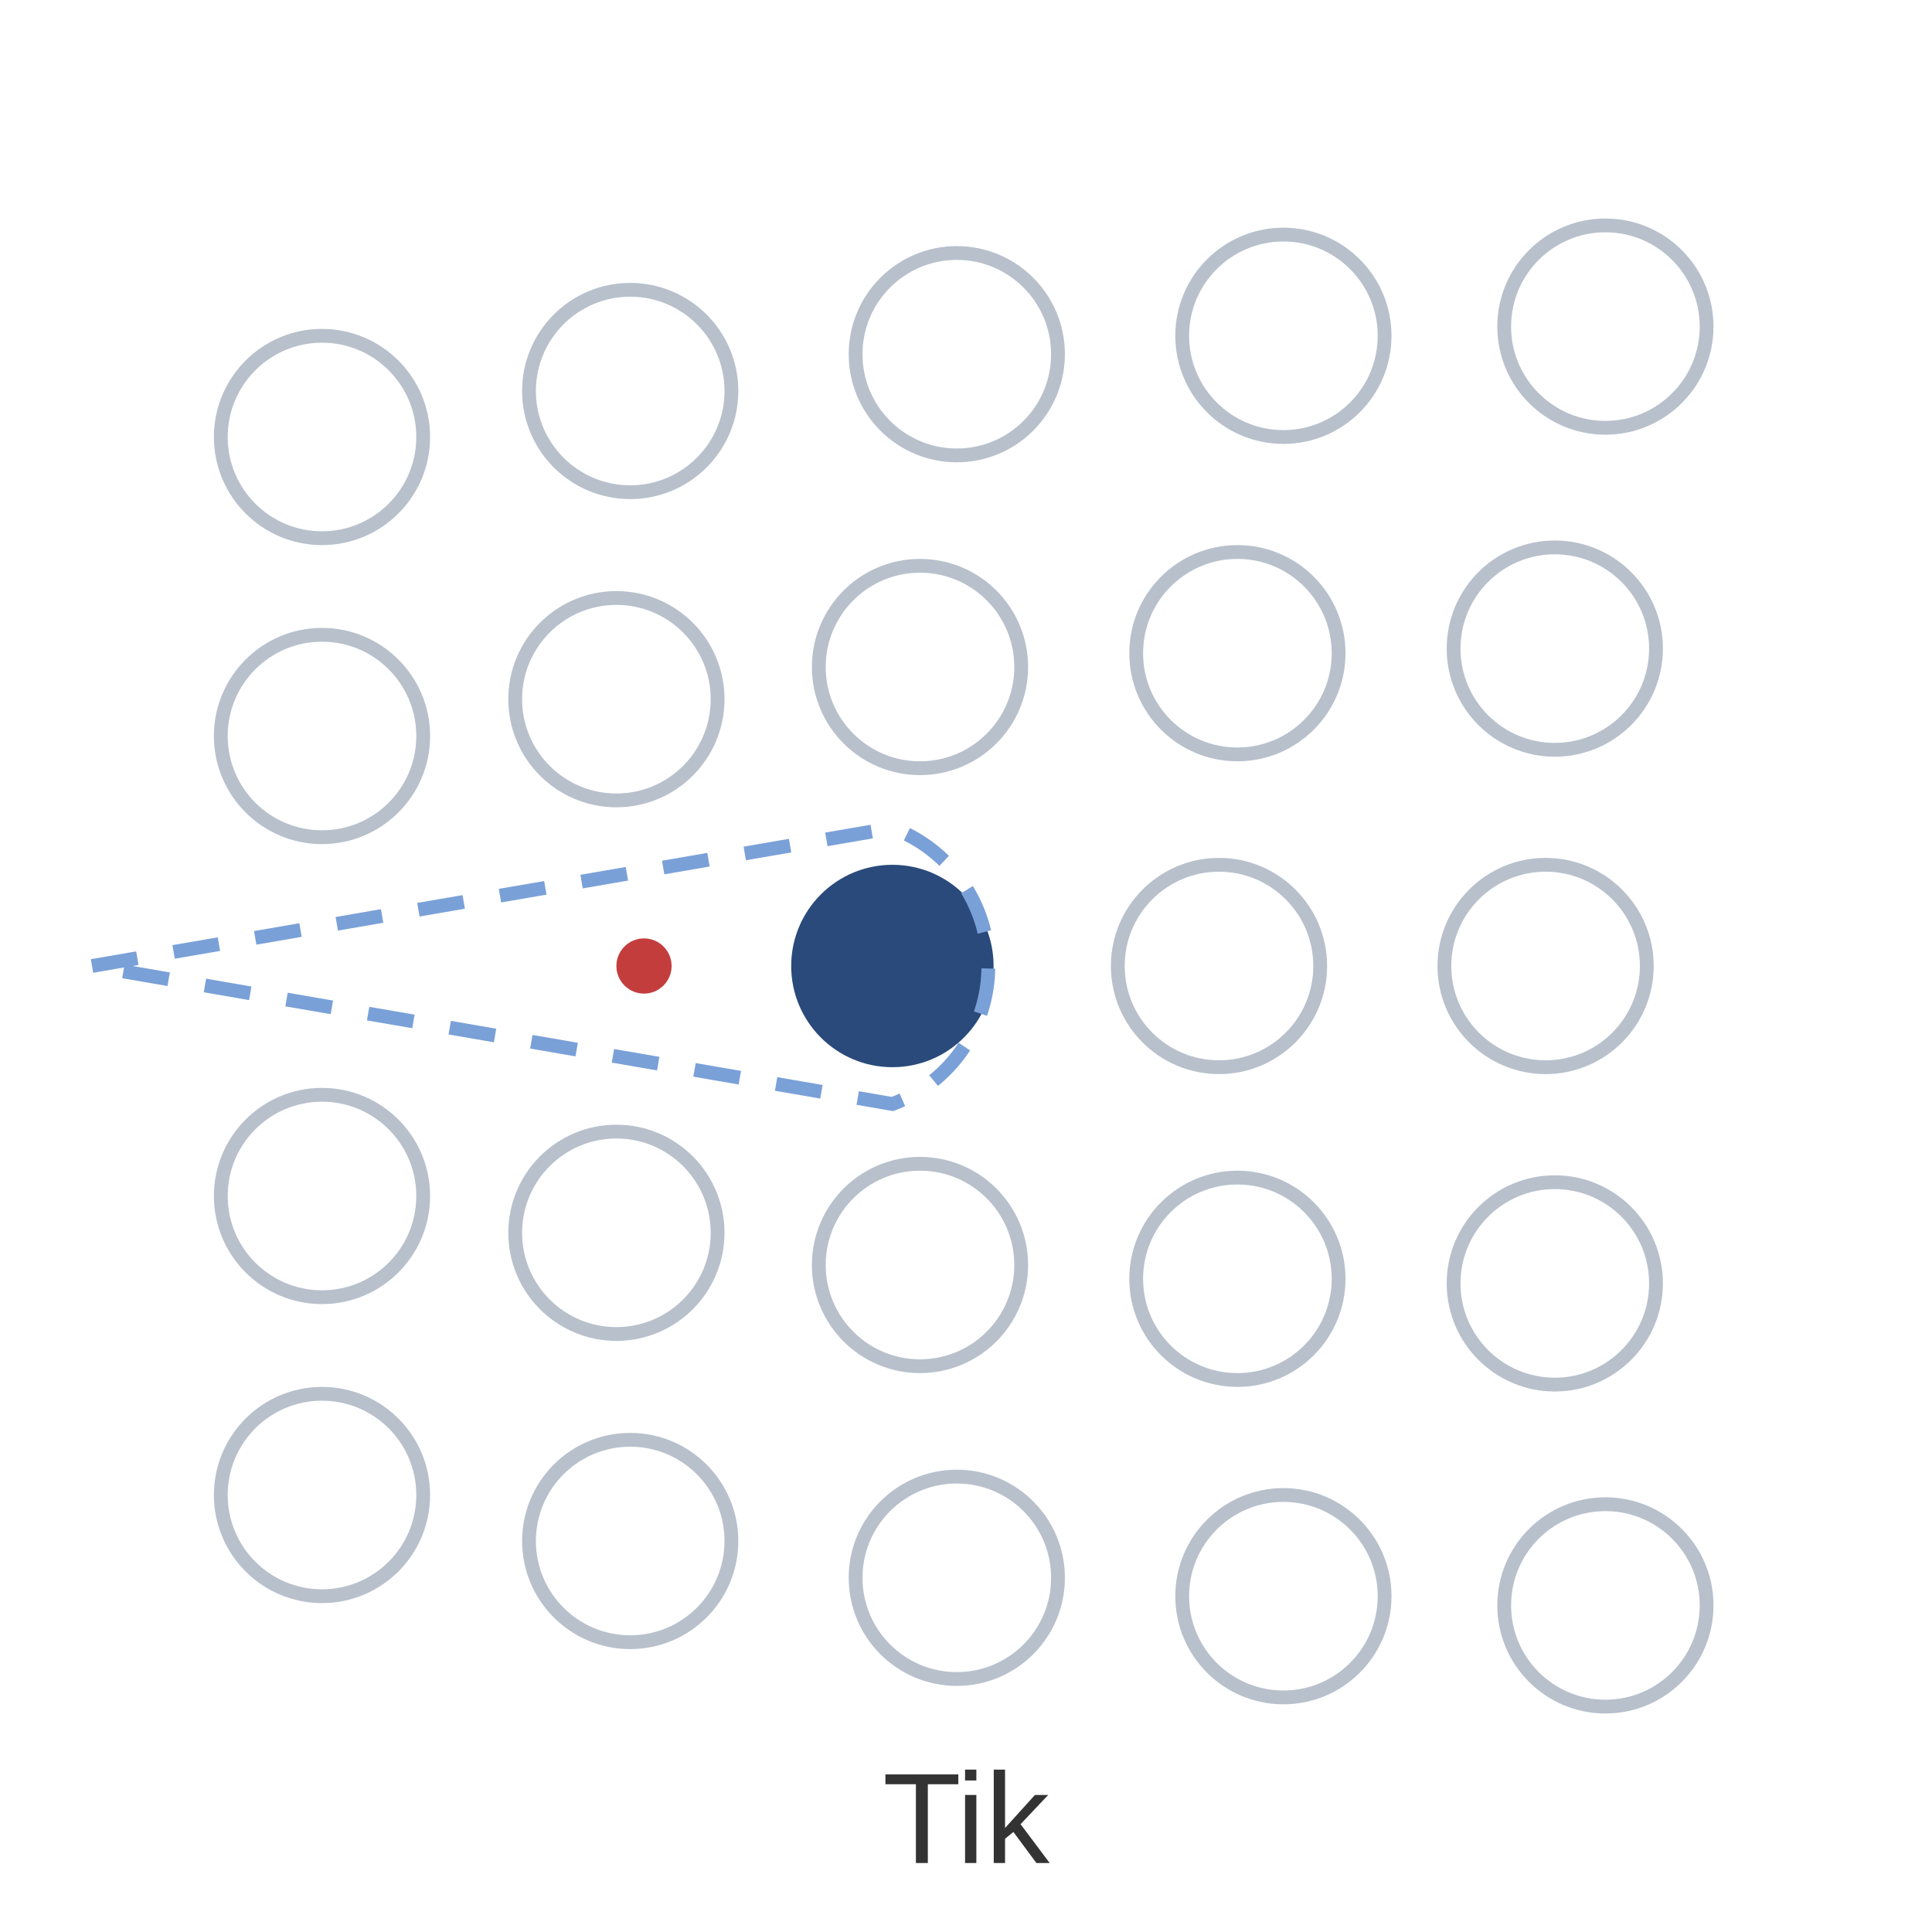
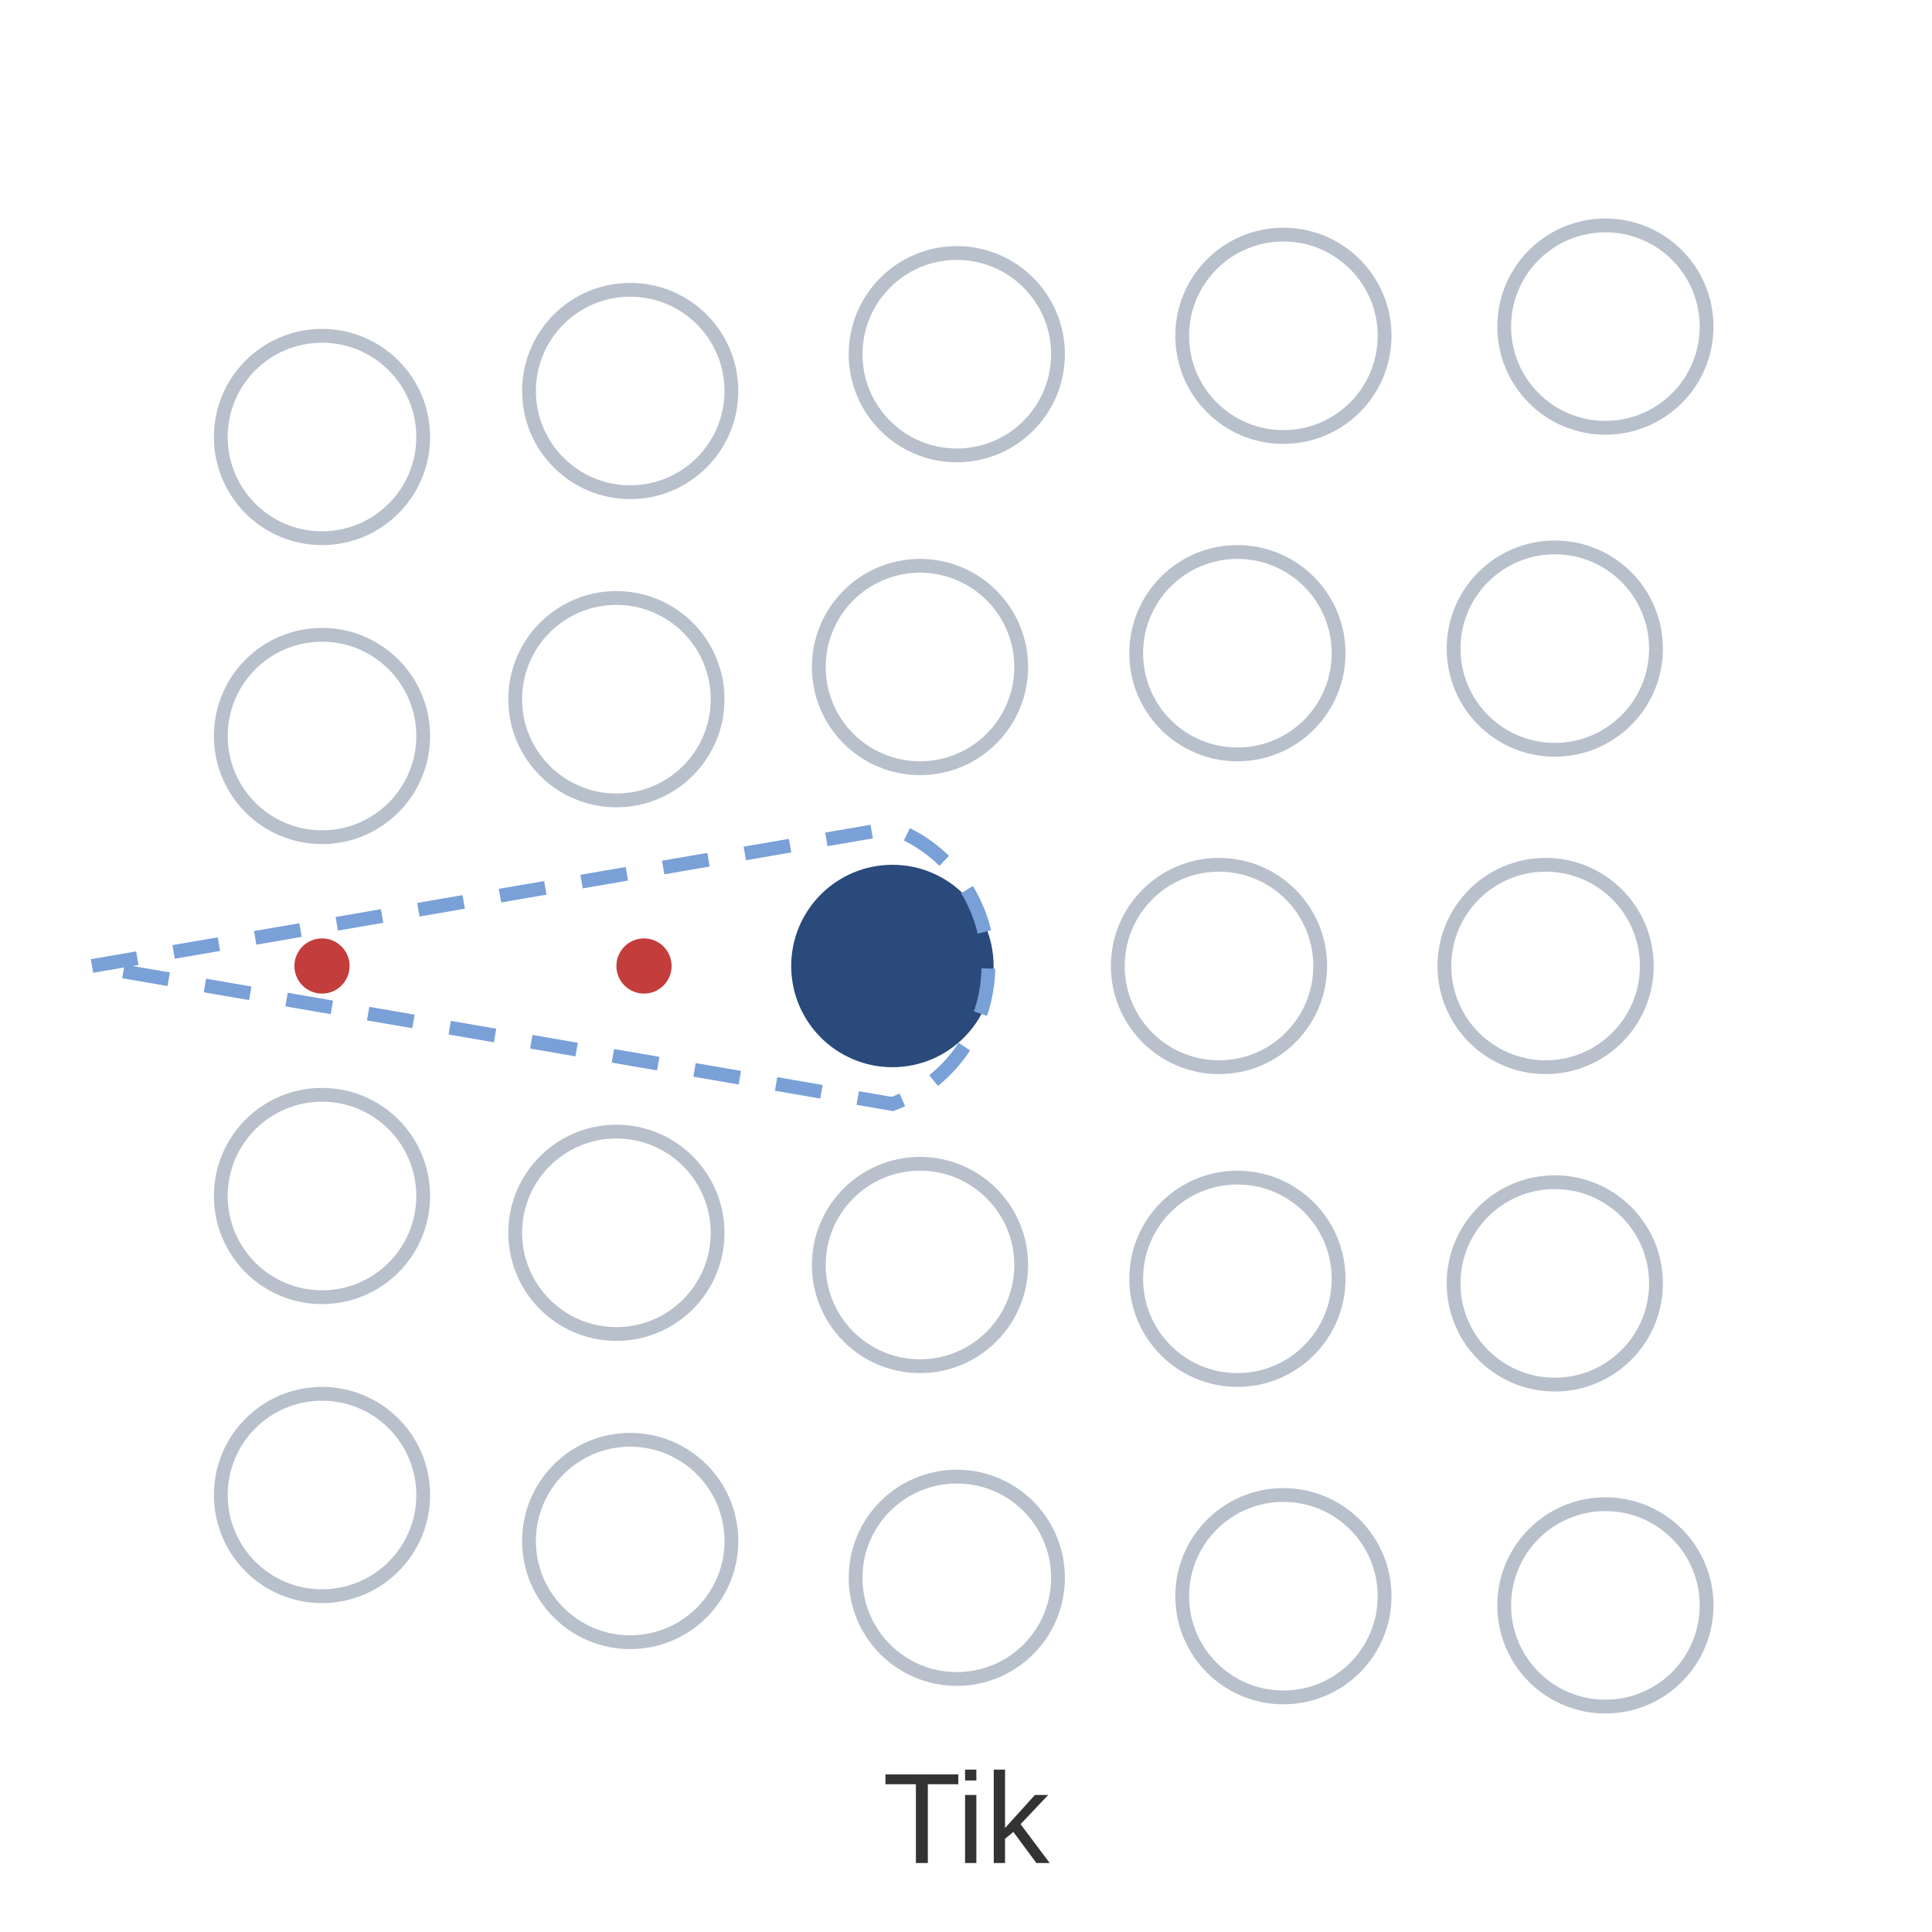
<svg xmlns="http://www.w3.org/2000/svg" width="420" height="420" viewBox="0 0 420 420">
  <rect width="100%" height="100%" fill="white" />
  <g fill="none" stroke="#b8c0cc" stroke-width="3">
    <circle cx="70" cy="95" r="22" />
    <circle cx="137" cy="85" r="22" />
    <circle cx="208" cy="77" r="22" />
    <circle cx="279" cy="73" r="22" />
    <circle cx="349" cy="71" r="22" />
    <circle cx="70" cy="160" r="22" />
    <circle cx="134" cy="152" r="22" />
    <circle cx="200" cy="145" r="22" />
    <circle cx="269" cy="142" r="22" />
    <circle cx="338" cy="141" r="22" />
    <circle cx="265" cy="210" r="22" />
    <circle cx="336" cy="210" r="22" />
    <circle cx="70" cy="260" r="22" />
    <circle cx="134" cy="268" r="22" />
    <circle cx="200" cy="275" r="22" />
    <circle cx="269" cy="278" r="22" />
    <circle cx="338" cy="279" r="22" />
    <circle cx="70" cy="325" r="22" />
    <circle cx="137" cy="335" r="22" />
    <circle cx="208" cy="343" r="22" />
    <circle cx="279" cy="347" r="22" />
    <circle cx="349" cy="349" r="22" />
  </g>
  <circle cx="194" cy="210" r="22" fill="#294a7a" />
  <circle cx="140" cy="210" r="6" fill="#c43d3d" />
+   <circle cx="70" cy="210" r="6" fill="#c43d3d" />
  <path d="   M 20 210   L 194 180   A 32 32 0 0 1 194 240   Z" fill="none" stroke="#7aa0d8" stroke-width="3" stroke-dasharray="10 8" />
  <text x="210" y="405" text-anchor="middle" font-family="Arial, sans-serif" font-size="28" fill="#333">
    Tik
  </text>
</svg>
